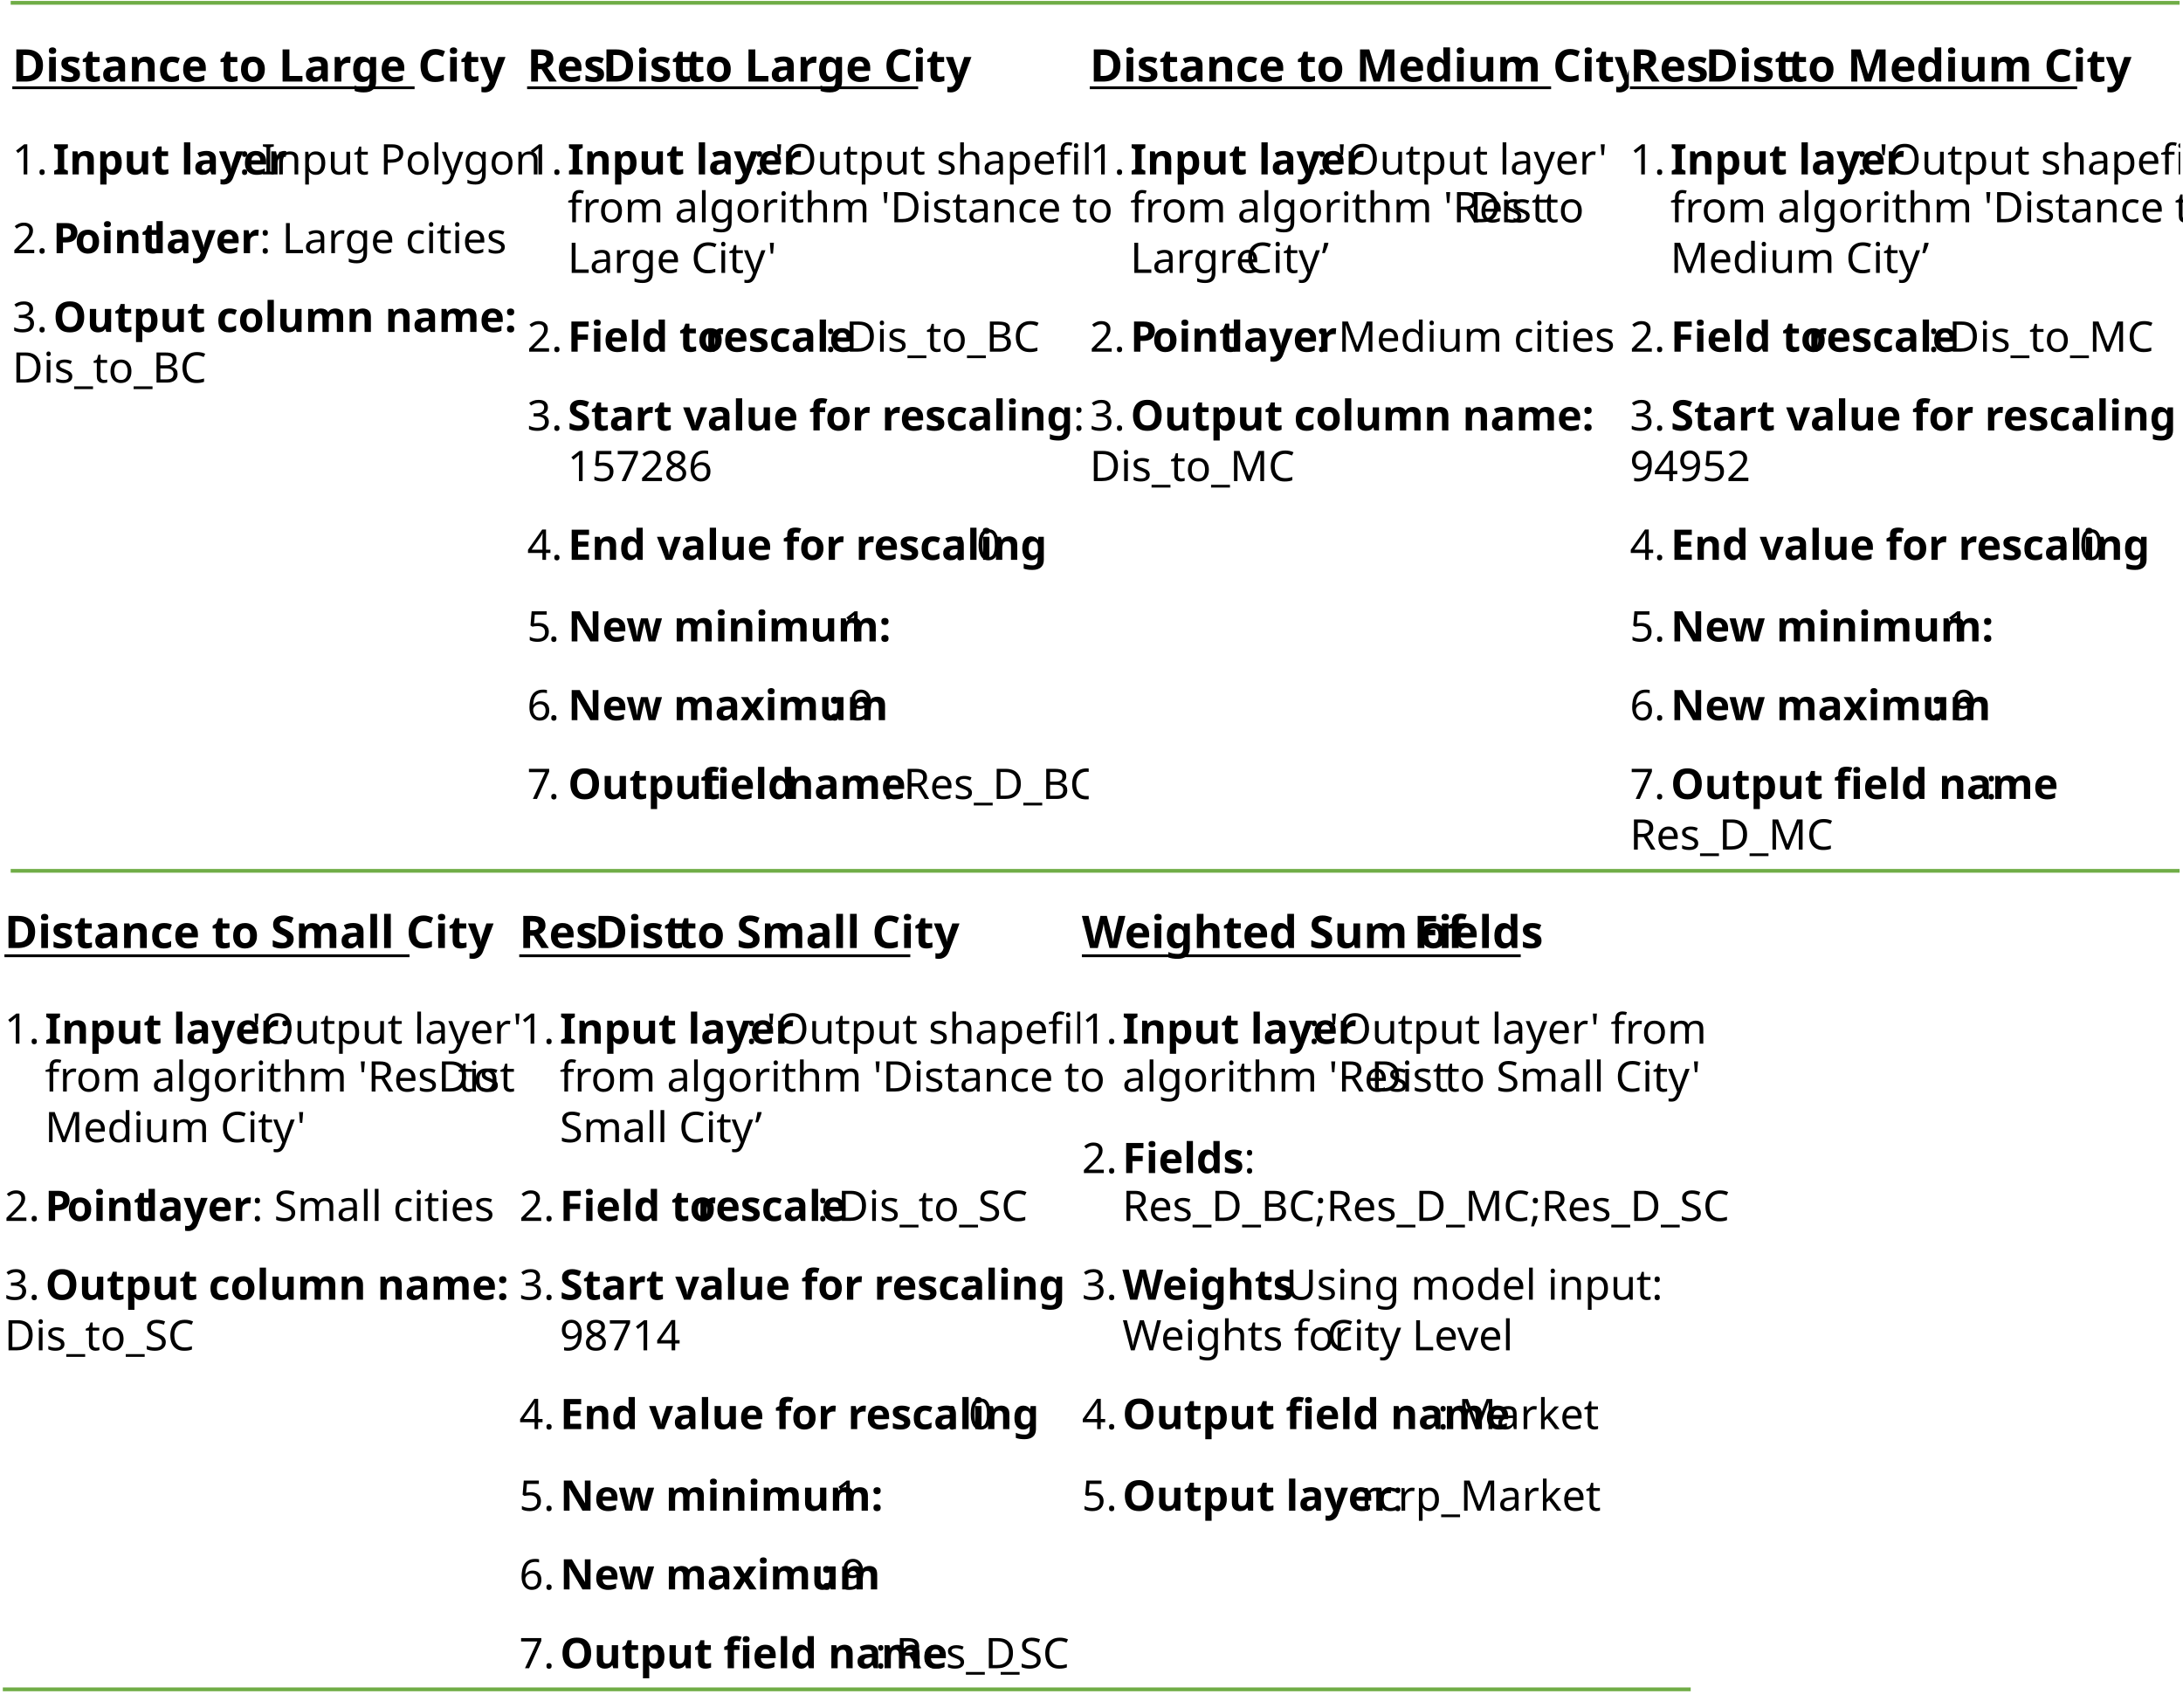
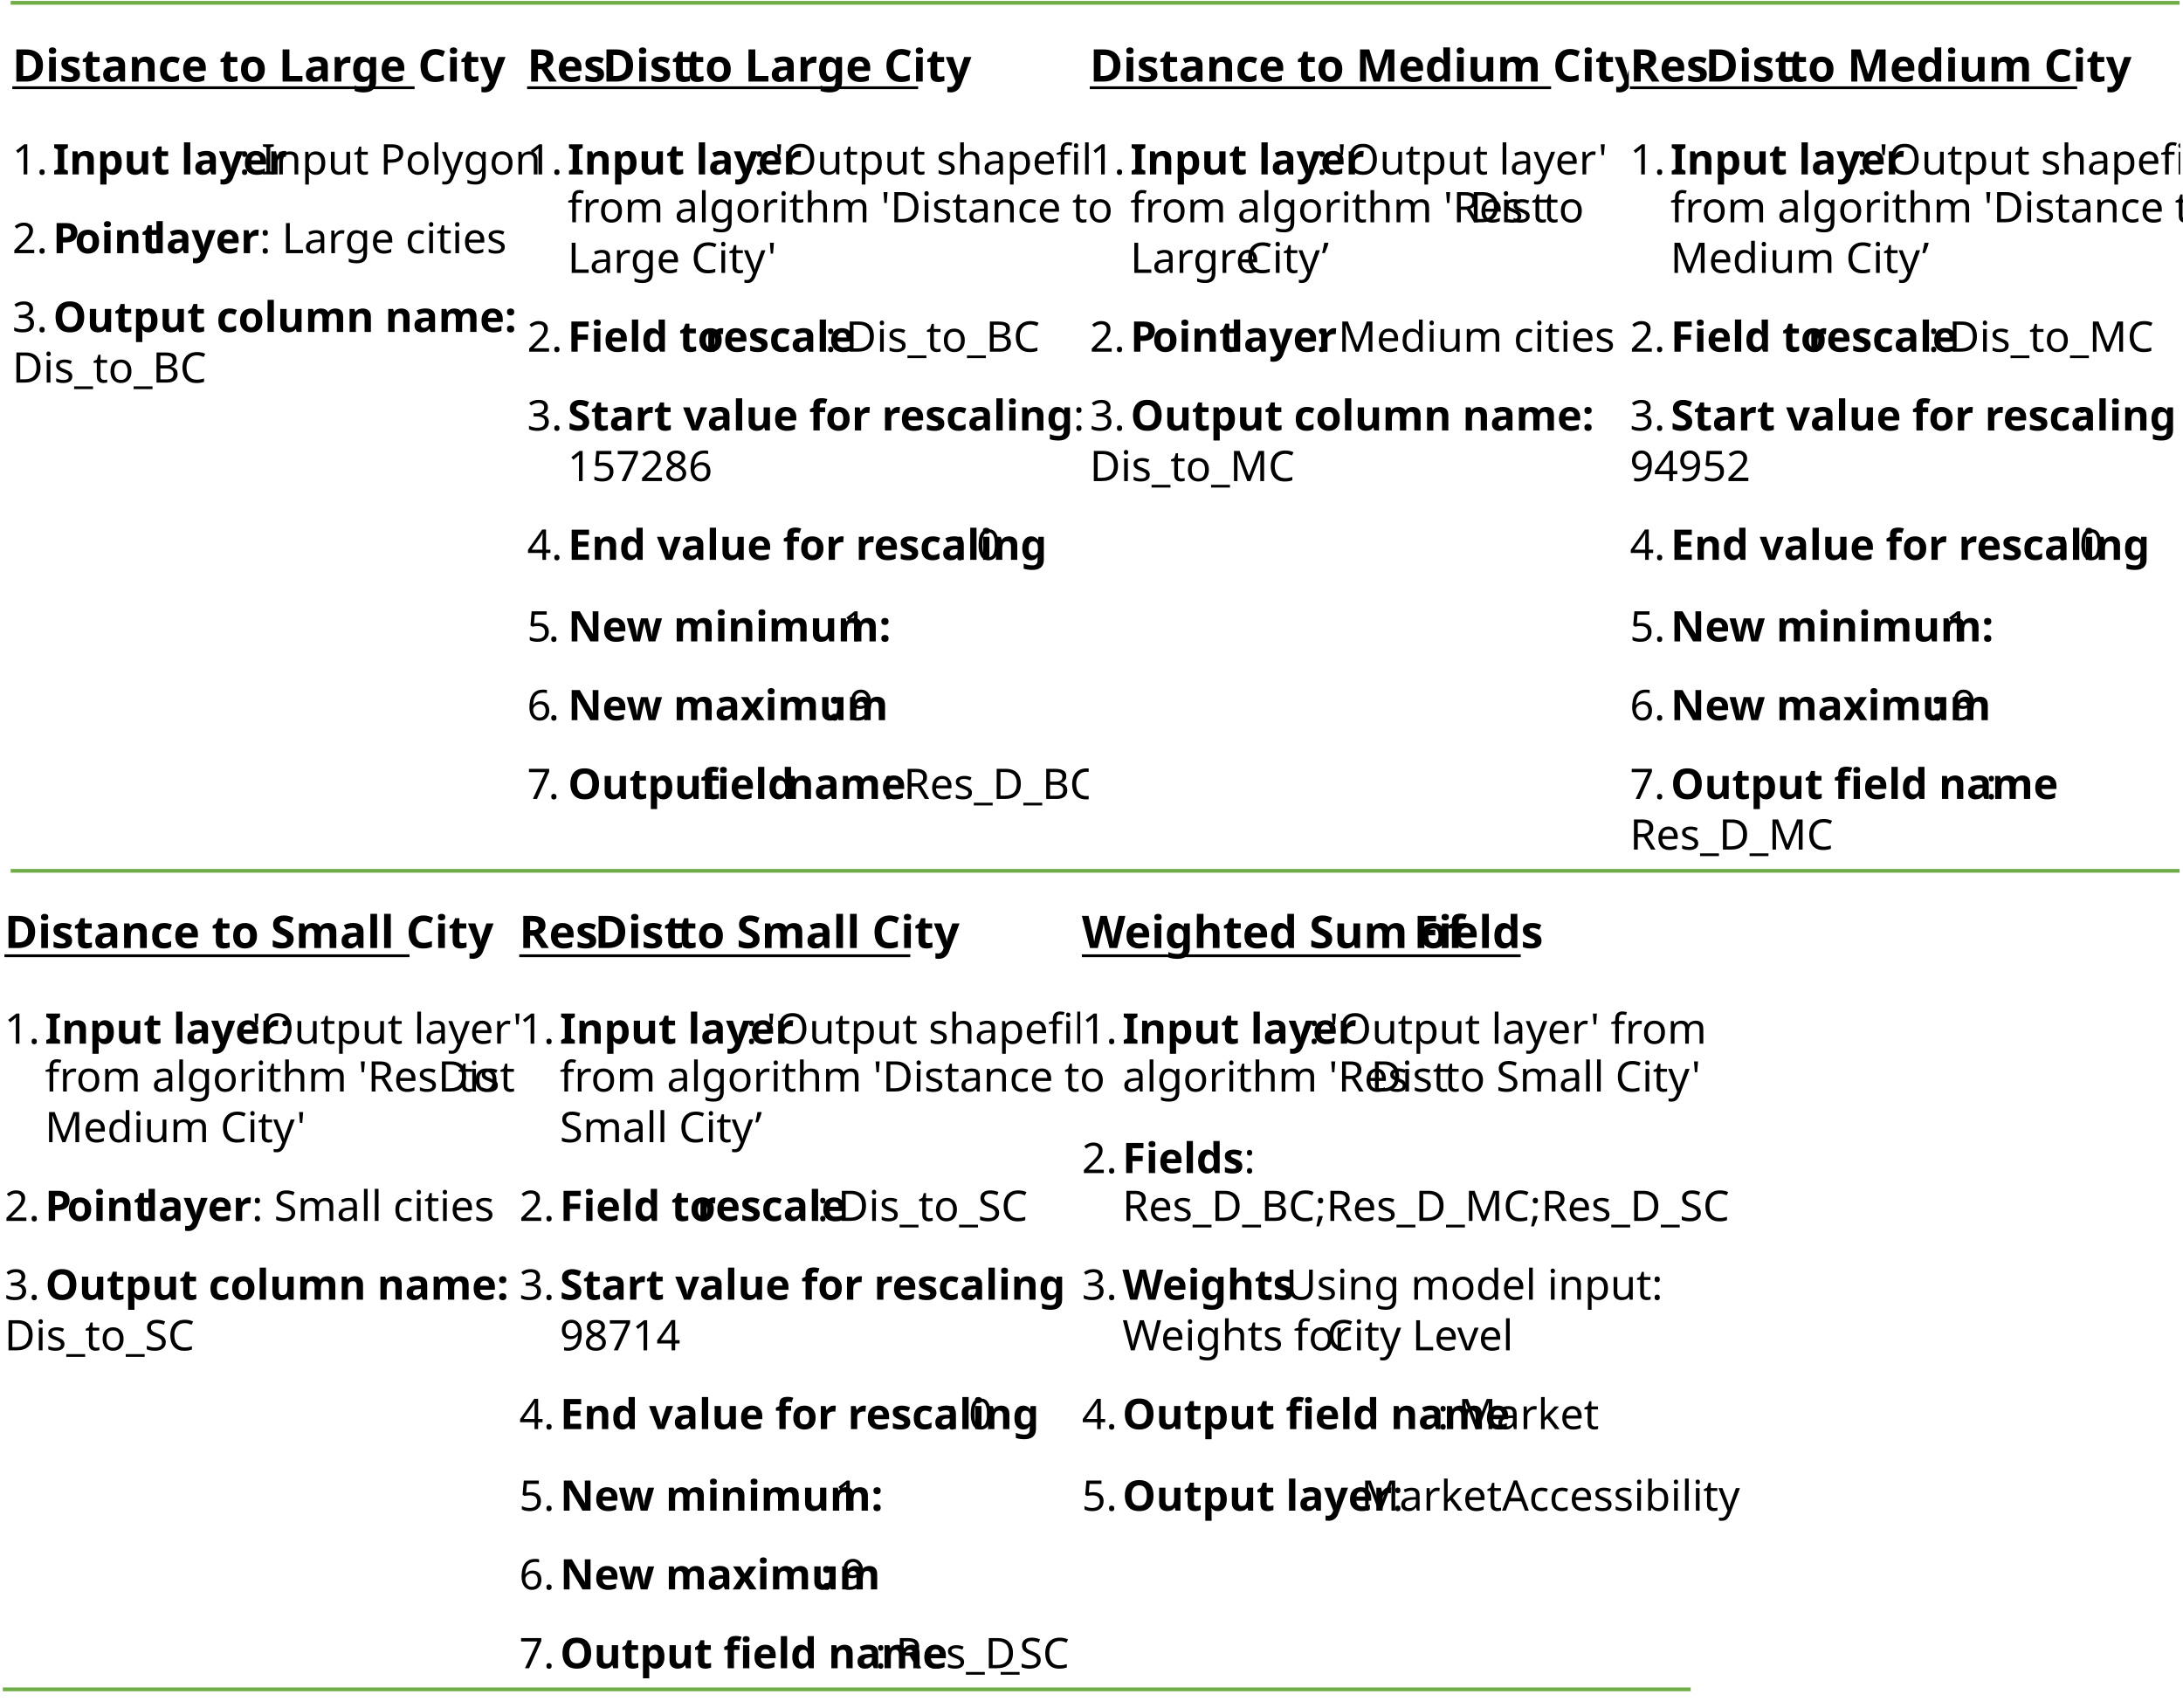
<svg xmlns="http://www.w3.org/2000/svg" width="776" height="607" overflow="hidden">
  <defs>
    <clipPath id="clip0">
      <rect x="39" y="111" width="776" height="607" />
    </clipPath>
    <clipPath id="clip1">
      <rect x="42" y="67" width="184" height="135" />
    </clipPath>
    <clipPath id="clip2">
      <rect x="225" y="67" width="201" height="135" />
    </clipPath>
    <clipPath id="clip3">
      <rect x="425" y="67" width="193" height="135" />
    </clipPath>
    <clipPath id="clip4">
      <rect x="617" y="67" width="197" height="135" />
    </clipPath>
    <clipPath id="clip5">
      <rect x="42" y="-116" width="184" height="643" />
    </clipPath>
    <clipPath id="clip6">
      <rect x="42" y="-116" width="184" height="643" />
    </clipPath>
    <clipPath id="clip7">
      <rect x="42" y="-116" width="184" height="643" />
    </clipPath>
    <clipPath id="clip8">
      <rect x="42" y="-116" width="184" height="643" />
    </clipPath>
    <clipPath id="clip9">
      <rect x="225" y="-561" width="201" height="1681" />
    </clipPath>
    <clipPath id="clip10">
      <rect x="225" y="-561" width="201" height="1681" />
    </clipPath>
    <clipPath id="clip11">
      <rect x="225" y="-561" width="201" height="1681" />
    </clipPath>
    <clipPath id="clip12">
      <rect x="225" y="-561" width="201" height="1681" />
    </clipPath>
    <clipPath id="clip13">
      <rect x="225" y="-561" width="201" height="1681" />
    </clipPath>
    <clipPath id="clip14">
      <rect x="225" y="-561" width="201" height="1681" />
    </clipPath>
    <clipPath id="clip15">
      <rect x="225" y="-561" width="201" height="1681" />
    </clipPath>
    <clipPath id="clip16">
      <rect x="225" y="-561" width="201" height="1681" />
    </clipPath>
    <clipPath id="clip17">
      <rect x="225" y="-561" width="201" height="1681" />
    </clipPath>
    <clipPath id="clip18">
      <rect x="225" y="-561" width="201" height="1681" />
    </clipPath>
    <clipPath id="clip19">
      <rect x="225" y="-561" width="201" height="1681" />
    </clipPath>
    <clipPath id="clip20">
      <rect x="225" y="-561" width="201" height="1681" />
    </clipPath>
    <clipPath id="clip21">
      <rect x="425" y="-222" width="193" height="890" />
    </clipPath>
    <clipPath id="clip22">
      <rect x="425" y="-222" width="193" height="890" />
    </clipPath>
    <clipPath id="clip23">
      <rect x="425" y="-222" width="193" height="890" />
    </clipPath>
    <clipPath id="clip24">
      <rect x="425" y="-222" width="193" height="890" />
    </clipPath>
    <clipPath id="clip25">
      <rect x="617" y="-614" width="197" height="1804" />
    </clipPath>
    <clipPath id="clip26">
      <rect x="617" y="-614" width="197" height="1804" />
    </clipPath>
    <clipPath id="clip27">
      <rect x="617" y="-614" width="197" height="1804" />
    </clipPath>
    <clipPath id="clip28">
      <rect x="617" y="-614" width="197" height="1804" />
    </clipPath>
    <clipPath id="clip29">
      <rect x="617" y="-614" width="197" height="1804" />
    </clipPath>
    <clipPath id="clip30">
      <rect x="617" y="-614" width="197" height="1804" />
    </clipPath>
    <clipPath id="clip31">
      <rect x="617" y="-614" width="197" height="1804" />
    </clipPath>
    <clipPath id="clip32">
      <rect x="617" y="-614" width="197" height="1804" />
    </clipPath>
    <clipPath id="clip33">
      <rect x="617" y="-614" width="197" height="1804" />
    </clipPath>
    <clipPath id="clip34">
      <rect x="617" y="-614" width="197" height="1804" />
    </clipPath>
    <clipPath id="clip35">
      <rect x="40" y="375" width="183" height="136" />
    </clipPath>
    <clipPath id="clip36">
      <rect x="223" y="375" width="200" height="136" />
    </clipPath>
    <clipPath id="clip37">
      <rect x="423" y="375" width="217" height="136" />
    </clipPath>
    <clipPath id="clip38">
      <rect x="40" y="87" width="183" height="889" />
    </clipPath>
    <clipPath id="clip39">
      <rect x="40" y="87" width="183" height="889" />
    </clipPath>
    <clipPath id="clip40">
      <rect x="40" y="87" width="183" height="889" />
    </clipPath>
    <clipPath id="clip41">
      <rect x="40" y="87" width="183" height="889" />
    </clipPath>
    <clipPath id="clip42">
      <rect x="40" y="87" width="183" height="889" />
    </clipPath>
    <clipPath id="clip43">
      <rect x="223" y="-252" width="200" height="1681" />
    </clipPath>
    <clipPath id="clip44">
      <rect x="223" y="-252" width="200" height="1681" />
    </clipPath>
    <clipPath id="clip45">
      <rect x="223" y="-252" width="200" height="1681" />
    </clipPath>
    <clipPath id="clip46">
      <rect x="223" y="-252" width="200" height="1681" />
    </clipPath>
    <clipPath id="clip47">
      <rect x="223" y="-252" width="200" height="1681" />
    </clipPath>
    <clipPath id="clip48">
      <rect x="223" y="-252" width="200" height="1681" />
    </clipPath>
    <clipPath id="clip49">
      <rect x="223" y="-252" width="200" height="1681" />
    </clipPath>
    <clipPath id="clip50">
      <rect x="223" y="-252" width="200" height="1681" />
    </clipPath>
    <clipPath id="clip51">
      <rect x="223" y="-252" width="200" height="1681" />
    </clipPath>
    <clipPath id="clip52">
      <rect x="423" y="-83" width="217" height="1285" />
    </clipPath>
    <clipPath id="clip53">
      <rect x="423" y="-83" width="217" height="1285" />
    </clipPath>
    <clipPath id="clip54">
      <rect x="423" y="-83" width="217" height="1285" />
    </clipPath>
    <clipPath id="clip55">
      <rect x="423" y="-83" width="217" height="1285" />
    </clipPath>
    <clipPath id="clip56">
      <rect x="423" y="-83" width="217" height="1285" />
    </clipPath>
  </defs>
  <g clip-path="url(#clip0)" transform="translate(-39 -111)">
    <path d="M42.796 112 813.796 112" stroke="#70AD47" stroke-width="1.333" stroke-linejoin="round" stroke-miterlimit="10" fill="none" fill-rule="evenodd" />
    <path d="M42.796 420.553 813.796 420.553" stroke="#70AD47" stroke-width="1.333" stroke-linejoin="round" stroke-miterlimit="10" fill="none" fill-rule="evenodd" />
    <g clip-path="url(#clip1)">
      <text font-family="Calibri,Calibri_MSFontService,sans-serif" font-weight="700" font-size="16" transform="translate(43.3755 140)">Distance to Large City</text>
    </g>
    <path d="M43.376 141.69 79.126 141.69 114.876 141.69 150.626 141.69 186.376 141.69 186.376 142.69 150.626 142.69 114.876 142.69 79.126 142.69 43.376 142.69Z" fill-rule="evenodd" />
    <g clip-path="url(#clip2)">
      <text font-family="Calibri,Calibri_MSFontService,sans-serif" font-weight="700" font-size="16" transform="translate(226.376 140)">Res </text>
    </g>
    <text font-family="Calibri,Calibri_MSFontService,sans-serif" font-weight="700" font-size="16" transform="translate(253.142 140)">Dist<tspan font-size="16" x="29.487" y="0">to Large City</tspan>
    </text>
    <path d="M226.376 141.69 272.709 141.69 319.042 141.69 365.376 141.69 365.376 142.69 319.042 142.69 272.709 142.69 226.376 142.69Z" fill-rule="evenodd" />
    <g clip-path="url(#clip3)">
      <text font-family="Calibri,Calibri_MSFontService,sans-serif" font-weight="700" font-size="16" transform="translate(426.376 140)">Distance to Medium City</text>
    </g>
    <path d="M426.376 141.69 467.376 141.69 508.376 141.69 549.376 141.69 590.376 141.69 590.376 142.69 549.376 142.69 508.376 142.69 467.376 142.69 426.376 142.69Z" fill-rule="evenodd" />
    <g clip-path="url(#clip4)">
      <text font-family="Calibri,Calibri_MSFontService,sans-serif" font-weight="700" font-size="16" transform="translate(618.376 140)">Res </text>
    </g>
    <text font-family="Calibri,Calibri_MSFontService,sans-serif" font-weight="700" font-size="16" transform="translate(645.142 140)">Dist<tspan font-size="16" x="29.487" y="0">to Medium City</tspan>
    </text>
    <path d="M618.376 141.69 658.126 141.69 697.876 141.69 737.626 141.69 777.376 141.69 777.376 142.69 737.626 142.69 697.876 142.69 658.126 142.69 618.376 142.69Z" fill-rule="evenodd" />
    <g clip-path="url(#clip5)">
      <text font-family="Calibri,Calibri_MSFontService,sans-serif" font-weight="400" font-size="15" transform="translate(43.3755 173)">1.</text>
    </g>
    <text font-family="Calibri,Calibri_MSFontService,sans-serif" font-weight="400" font-size="15" transform="translate(57.7755 173)">​<tspan font-weight="700" font-size="15" x="0" y="0">Input layer</tspan>
      <tspan font-size="15" x="66.167" y="0">: Input Polygon</tspan>
    </text>
    <g clip-path="url(#clip6)">
      <text font-family="Calibri,Calibri_MSFontService,sans-serif" font-weight="400" font-size="15" transform="translate(43.3755 201)">2.</text>
    </g>
    <text font-family="Calibri,Calibri_MSFontService,sans-serif" font-weight="400" font-size="15" transform="translate(57.7755 201)">​<tspan font-weight="700" font-size="15" x="0" y="0">P</tspan>
      <tspan font-weight="700" font-size="15" x="7.833" y="0">oint</tspan>
      <tspan font-weight="700" font-size="15" x="35.667" y="0">layer</tspan>: Large cities</text>
    <g clip-path="url(#clip7)">
      <text font-family="Calibri,Calibri_MSFontService,sans-serif" font-weight="400" font-size="15" transform="translate(43.3755 229)">3. </text>
    </g>
    <text font-family="Calibri,Calibri_MSFontService,sans-serif" font-weight="700" font-size="15" transform="translate(57.8755 229)">Output column name: </text>
    <g clip-path="url(#clip8)">
      <text font-family="Calibri,Calibri_MSFontService,sans-serif" font-weight="400" font-size="15" transform="translate(43.3755 247)">Dis_to_BC</text>
    </g>
    <g clip-path="url(#clip9)">
      <text font-family="Calibri,Calibri_MSFontService,sans-serif" font-weight="400" font-size="15" transform="translate(226.376 173)">1.</text>
    </g>
    <text font-family="Calibri,Calibri_MSFontService,sans-serif" font-weight="400" font-size="15" transform="translate(240.776 173)">​<tspan font-weight="700" font-size="15" x="0" y="0">​​Input layer</tspan>
      <tspan font-size="15" x="66.167" y="0">: </tspan>
    </text>
    <g clip-path="url(#clip10)">
      <text font-family="Calibri,Calibri_MSFontService,sans-serif" font-weight="400" font-size="15" transform="translate(314.276 173)">'Output shapefile' </text>
    </g>
    <text font-family="Calibri,Calibri_MSFontService,sans-serif" font-weight="400" font-size="15" transform="translate(240.776 190)">from algorithm 'Distance to <tspan font-size="15" x="0" y="18">Large City'</tspan>
    </text>
    <g clip-path="url(#clip11)">
      <text font-family="Calibri,Calibri_MSFontService,sans-serif" font-weight="400" font-size="15" transform="translate(226.376 236)">2.</text>
    </g>
    <text font-family="Calibri,Calibri_MSFontService,sans-serif" font-weight="400" font-size="15" transform="translate(240.776 236)">​<tspan font-weight="700" font-size="15" x="0" y="0">​</tspan>
      <tspan font-weight="700" font-size="15" x="0" y="0">Field to</tspan>
      <tspan font-weight="700" font-size="15" x="48.833" y="0">rescale</tspan>
      <tspan font-size="15" x="91.5" y="0">:</tspan>
      <tspan font-size="15" x="98.833" y="0">Dis_to_BC</tspan>
    </text>
    <g clip-path="url(#clip12)">
      <text font-family="Calibri,Calibri_MSFontService,sans-serif" font-weight="400" font-size="15" transform="translate(226.376 264)">3.</text>
    </g>
    <text font-family="Calibri,Calibri_MSFontService,sans-serif" font-weight="400" font-size="15" transform="translate(240.776 264)">​<tspan font-weight="700" font-size="15" x="0" y="0">​Start value for rescaling</tspan>: <tspan font-size="15" x="0" y="18">157286</tspan>
    </text>
    <g clip-path="url(#clip13)">
      <text font-family="Calibri,Calibri_MSFontService,sans-serif" font-weight="400" font-size="15" transform="translate(226.376 310)">4. </text>
    </g>
    <text font-family="Calibri,Calibri_MSFontService,sans-serif" font-weight="700" font-size="15" transform="translate(240.876 310)">End value for rescaling<tspan font-weight="400" font-size="15" x="137.333" y="0">: 0</tspan>
    </text>
    <g clip-path="url(#clip14)">
      <text font-family="Calibri,Calibri_MSFontService,sans-serif" font-weight="400" font-size="15" transform="translate(226.376 339)">5</text>
    </g>
    <g clip-path="url(#clip15)">
      <text font-family="Calibri,Calibri_MSFontService,sans-serif" font-weight="400" font-size="15" transform="translate(233.876 339)">. </text>
    </g>
    <text font-family="Calibri,Calibri_MSFontService,sans-serif" font-weight="700" font-size="15" transform="translate(240.876 339)">New minimum: <tspan font-weight="400" font-size="15" x="97.667" y="0">1</tspan>
    </text>
    <g clip-path="url(#clip16)">
      <text font-family="Calibri,Calibri_MSFontService,sans-serif" font-weight="400" font-size="15" transform="translate(226.376 367)">6</text>
    </g>
    <g clip-path="url(#clip17)">
      <text font-family="Calibri,Calibri_MSFontService,sans-serif" font-weight="400" font-size="15" transform="translate(233.876 367)">. </text>
    </g>
    <text font-family="Calibri,Calibri_MSFontService,sans-serif" font-weight="700" font-size="15" transform="translate(240.876 367)">New maximum<tspan font-size="15" x="92.667" y="0">: </tspan>
      <tspan font-weight="400" font-size="15" x="100" y="0">9</tspan>
    </text>
    <g clip-path="url(#clip18)">
      <text font-family="Calibri,Calibri_MSFontService,sans-serif" font-weight="400" font-size="15" transform="translate(226.376 395)">7</text>
    </g>
    <g clip-path="url(#clip19)">
      <text font-family="Calibri,Calibri_MSFontService,sans-serif" font-weight="400" font-size="15" transform="translate(233.876 395)">. </text>
    </g>
    <text font-family="Calibri,Calibri_MSFontService,sans-serif" font-weight="400" font-size="15" transform="translate(240.876 395)">​<tspan font-weight="700" font-size="15" x="0" y="0">​​Output </tspan>
      <tspan font-weight="700" font-size="15" x="47.167" y="0">field </tspan>
      <tspan font-weight="700" font-size="15" x="77.667" y="0">name</tspan>
      <tspan font-size="15" x="112" y="0">: </tspan>
    </text>
    <g clip-path="url(#clip20)">
      <text font-family="Calibri,Calibri_MSFontService,sans-serif" font-weight="400" font-size="15" transform="translate(360.209 395)">Res_D_BC</text>
    </g>
    <g clip-path="url(#clip21)">
      <text font-family="Calibri,Calibri_MSFontService,sans-serif" font-weight="400" font-size="15" transform="translate(426.376 173)">1.</text>
    </g>
    <text font-family="Calibri,Calibri_MSFontService,sans-serif" font-weight="400" font-size="15" transform="translate(440.776 173)">​<tspan font-weight="700" font-size="15" x="0" y="0">Input layer</tspan>
      <tspan font-size="15" x="66.167" y="0">: </tspan>
      <tspan font-size="15" x="73.5" y="0">'Output layer' </tspan>
      <tspan font-size="15" x="0" y="17">from algorithm 'Res </tspan>
      <tspan font-size="15" x="120.667" y="17">Dist</tspan>
      <tspan font-size="15" x="146.833" y="17">to </tspan>
      <tspan font-size="15" x="0" y="35">Largre</tspan>
      <tspan font-size="15" x="41" y="35">City’</tspan>
    </text>
    <g clip-path="url(#clip22)">
      <text font-family="Calibri,Calibri_MSFontService,sans-serif" font-weight="400" font-size="15" transform="translate(426.376 236)">2.</text>
    </g>
    <text font-family="Calibri,Calibri_MSFontService,sans-serif" font-weight="400" font-size="15" transform="translate(440.776 236)">​​<tspan font-weight="700" font-size="15" x="0" y="0">P</tspan>
      <tspan font-weight="700" font-size="15" x="7.833" y="0">oint</tspan>
      <tspan font-weight="700" font-size="15" x="35.667" y="0">layer</tspan>
      <tspan font-size="15" x="66" y="0">: Medium cities</tspan>
    </text>
    <g clip-path="url(#clip23)">
      <text font-family="Calibri,Calibri_MSFontService,sans-serif" font-weight="400" font-size="15" transform="translate(426.376 264)">3. </text>
    </g>
    <text font-family="Calibri,Calibri_MSFontService,sans-serif" font-weight="700" font-size="15" transform="translate(440.876 264)">Output column name: </text>
    <g clip-path="url(#clip24)">
      <text font-family="Calibri,Calibri_MSFontService,sans-serif" font-weight="400" font-size="15" transform="translate(426.376 282)">Dis_to_MC</text>
    </g>
    <g clip-path="url(#clip25)">
      <text font-family="Calibri,Calibri_MSFontService,sans-serif" font-weight="400" font-size="15" transform="translate(618.376 173)">1.</text>
    </g>
    <text font-family="Calibri,Calibri_MSFontService,sans-serif" font-weight="400" font-size="15" transform="translate(632.776 173)">​<tspan font-weight="700" font-size="15" x="0" y="0">​​Input layer</tspan>
    </text>
    <g clip-path="url(#clip26)">
      <text font-family="Calibri,Calibri_MSFontService,sans-serif" font-weight="400" font-size="15" transform="translate(698.942 173)">: 'Output shapefile' </text>
    </g>
    <text font-family="Calibri,Calibri_MSFontService,sans-serif" font-weight="400" font-size="15" transform="translate(632.776 190)">from algorithm 'Distance to <tspan font-size="15" x="0" y="18">Medium City’</tspan>
    </text>
    <g clip-path="url(#clip27)">
      <text font-family="Calibri,Calibri_MSFontService,sans-serif" font-weight="400" font-size="15" transform="translate(618.376 236)">2. ​</text>
    </g>
    <text font-family="Calibri,Calibri_MSFontService,sans-serif" font-weight="700" font-size="15" transform="translate(632.876 236)">​Field to<tspan font-size="15" x="48.833" y="0">rescale</tspan>
      <tspan font-weight="400" font-size="15" x="91.5" y="0">:</tspan>
      <tspan font-weight="400" font-size="15" x="98.833" y="0">Dis_to_MC</tspan>
    </text>
    <g clip-path="url(#clip28)">
      <text font-family="Calibri,Calibri_MSFontService,sans-serif" font-weight="400" font-size="15" transform="translate(618.376 264)">3. </text>
    </g>
    <text font-family="Calibri,Calibri_MSFontService,sans-serif" font-weight="700" font-size="15" transform="translate(632.876 264)">Start value for rescaling<tspan font-weight="400" font-size="15" x="144.167" y="0">: </tspan>
    </text>
    <g clip-path="url(#clip29)">
      <text font-family="Calibri,Calibri_MSFontService,sans-serif" font-weight="400" font-size="15" transform="translate(618.376 282)">94952</text>
    </g>
    <g clip-path="url(#clip30)">
      <text font-family="Calibri,Calibri_MSFontService,sans-serif" font-weight="400" font-size="15" transform="translate(618.376 310)">4. </text>
    </g>
    <text font-family="Calibri,Calibri_MSFontService,sans-serif" font-weight="700" font-size="15" transform="translate(632.876 310)">End value for rescaling<tspan font-weight="400" font-size="15" x="137.333" y="0">: 0</tspan>
    </text>
    <g clip-path="url(#clip31)">
      <text font-family="Calibri,Calibri_MSFontService,sans-serif" font-weight="400" font-size="15" transform="translate(618.376 339)">5. </text>
    </g>
    <text font-family="Calibri,Calibri_MSFontService,sans-serif" font-weight="700" font-size="15" transform="translate(632.876 339)">New minimum: <tspan font-weight="400" font-size="15" x="97.667" y="0">1</tspan>
    </text>
    <g clip-path="url(#clip32)">
      <text font-family="Calibri,Calibri_MSFontService,sans-serif" font-weight="400" font-size="15" transform="translate(618.376 367)">6. </text>
    </g>
    <text font-family="Calibri,Calibri_MSFontService,sans-serif" font-weight="700" font-size="15" transform="translate(632.876 367)">New maximum<tspan font-size="15" x="92.667" y="0">: </tspan>
      <tspan font-weight="400" font-size="15" x="100" y="0">9</tspan>
    </text>
    <g clip-path="url(#clip33)">
      <text font-family="Calibri,Calibri_MSFontService,sans-serif" font-weight="400" font-size="15" transform="translate(618.376 395)">7. ​</text>
    </g>
    <text font-family="Calibri,Calibri_MSFontService,sans-serif" font-weight="700" font-size="15" transform="translate(632.876 395)">​​Output field name<tspan font-weight="400" font-size="15" x="112" y="0">: </tspan>
    </text>
    <g clip-path="url(#clip34)">
      <text font-family="Calibri,Calibri_MSFontService,sans-serif" font-weight="400" font-size="15" transform="translate(618.376 413)">Res_D_MC</text>
    </g>
    <path d="M40 711.506 640 711.506" stroke="#70AD47" stroke-width="1.333" stroke-linejoin="round" stroke-miterlimit="10" fill="none" fill-rule="evenodd" />
    <g clip-path="url(#clip35)">
      <text font-family="Calibri,Calibri_MSFontService,sans-serif" font-weight="700" font-size="16" transform="translate(40.5794 448)">Distance to Small City</text>
    </g>
    <path d="M40.579 450.243 76.579 450.243 112.579 450.243 148.579 450.243 184.579 450.243 184.579 451.243 148.579 451.243 112.579 451.243 76.579 451.243 40.579 451.243Z" fill-rule="evenodd" />
    <g clip-path="url(#clip36)">
      <text font-family="Calibri,Calibri_MSFontService,sans-serif" font-weight="700" font-size="16" transform="translate(223.579 448)">Res </text>
    </g>
    <text font-family="Calibri,Calibri_MSFontService,sans-serif" font-weight="700" font-size="16" transform="translate(250.346 448)">Dist<tspan font-size="16" x="29.487" y="0">to Small City</tspan>
    </text>
    <path d="M223.579 450.243 269.913 450.243 316.246 450.243 362.579 450.243 362.579 451.243 316.246 451.243 269.913 451.243 223.579 451.243Z" fill-rule="evenodd" />
    <g clip-path="url(#clip37)">
      <text font-family="Calibri,Calibri_MSFontService,sans-serif" font-weight="700" font-size="16" transform="translate(423.579 448)">Weighted Sum of </text>
    </g>
    <text font-family="Calibri,Calibri_MSFontService,sans-serif" font-weight="700" font-size="16" transform="translate(541.499 448)">Fields</text>
    <path d="M423.579 450.243 475.579 450.243 527.579 450.243 579.579 450.243 579.579 451.243 527.579 451.243 475.579 451.243 423.579 451.243Z" fill-rule="evenodd" />
    <g clip-path="url(#clip38)">
      <text font-family="Calibri,Calibri_MSFontService,sans-serif" font-weight="400" font-size="15" transform="translate(40.5794 482)">1.</text>
    </g>
    <text font-family="Calibri,Calibri_MSFontService,sans-serif" font-weight="400" font-size="15" transform="translate(54.9794 482)">​<tspan font-weight="700" font-size="15" x="0" y="0">Input layer</tspan>: <tspan font-size="15" x="73.5" y="0">'Output layer' </tspan>
      <tspan font-size="15" x="0" y="17">from algorithm 'Res </tspan>Dist</text>
    <g clip-path="url(#clip39)">
      <text font-family="Calibri,Calibri_MSFontService,sans-serif" font-weight="400" font-size="15" transform="translate(201.813 499)">to </text>
    </g>
    <text font-family="Calibri,Calibri_MSFontService,sans-serif" font-weight="400" font-size="15" transform="translate(54.9794 517)">Medium City'</text>
    <g clip-path="url(#clip40)">
      <text font-family="Calibri,Calibri_MSFontService,sans-serif" font-weight="400" font-size="15" transform="translate(40.5794 545)">2.</text>
    </g>
    <text font-family="Calibri,Calibri_MSFontService,sans-serif" font-weight="400" font-size="15" transform="translate(54.9794 545)">​<tspan font-weight="700" font-size="15" x="0" y="0">P</tspan>
      <tspan font-weight="700" font-size="15" x="7.833" y="0">oint</tspan>
      <tspan font-weight="700" font-size="15" x="35.667" y="0">layer</tspan>: Small cities</text>
    <g clip-path="url(#clip41)">
      <text font-family="Calibri,Calibri_MSFontService,sans-serif" font-weight="400" font-size="15" transform="translate(40.5794 573)">3. </text>
    </g>
    <text font-family="Calibri,Calibri_MSFontService,sans-serif" font-weight="700" font-size="15" transform="translate(55.0794 573)">Output column name: </text>
    <g clip-path="url(#clip42)">
      <text font-family="Calibri,Calibri_MSFontService,sans-serif" font-weight="400" font-size="15" transform="translate(40.5794 591)">Dis_to_SC</text>
    </g>
    <g clip-path="url(#clip43)">
      <text font-family="Calibri,Calibri_MSFontService,sans-serif" font-weight="400" font-size="15" transform="translate(223.579 482)">1.</text>
    </g>
    <text font-family="Calibri,Calibri_MSFontService,sans-serif" font-weight="400" font-size="15" transform="translate(237.979 482)">​<tspan font-weight="700" font-size="15" x="0" y="0">​​Input layer</tspan>
      <tspan font-size="15" x="66.167" y="0">: </tspan>
    </text>
    <g clip-path="url(#clip44)">
      <text font-family="Calibri,Calibri_MSFontService,sans-serif" font-weight="400" font-size="15" transform="translate(311.479 482)">'Output shapefile' </text>
    </g>
    <text font-family="Calibri,Calibri_MSFontService,sans-serif" font-weight="400" font-size="15" transform="translate(237.979 499)">from algorithm 'Distance to <tspan font-size="15" x="0" y="18">Small City’</tspan>
    </text>
    <g clip-path="url(#clip45)">
      <text font-family="Calibri,Calibri_MSFontService,sans-serif" font-weight="400" font-size="15" transform="translate(223.579 545)">2.</text>
    </g>
    <text font-family="Calibri,Calibri_MSFontService,sans-serif" font-weight="400" font-size="15" transform="translate(237.979 545)">​<tspan font-weight="700" font-size="15" x="0" y="0">​Field to</tspan>
      <tspan font-weight="700" font-size="15" x="48.833" y="0">rescale</tspan>
      <tspan font-size="15" x="91.5" y="0">:</tspan>
      <tspan font-size="15" x="98.833" y="0">Dis_to_SC</tspan>
    </text>
    <g clip-path="url(#clip46)">
      <text font-family="Calibri,Calibri_MSFontService,sans-serif" font-weight="400" font-size="15" transform="translate(223.579 573)">3.</text>
    </g>
    <text font-family="Calibri,Calibri_MSFontService,sans-serif" font-weight="400" font-size="15" transform="translate(237.979 573)">​<tspan font-weight="700" font-size="15" x="0" y="0">​</tspan>
      <tspan font-weight="700" font-size="15" x="0" y="0">Start value for rescaling</tspan>
      <tspan font-size="15" x="144.167" y="0">: </tspan>
      <tspan font-size="15" x="0" y="18">98714</tspan>
    </text>
    <g clip-path="url(#clip47)">
      <text font-family="Calibri,Calibri_MSFontService,sans-serif" font-weight="400" font-size="15" transform="translate(223.579 619)">4. </text>
    </g>
    <text font-family="Calibri,Calibri_MSFontService,sans-serif" font-weight="700" font-size="15" transform="translate(238.079 619)">End value for rescaling<tspan font-weight="400" font-size="15" x="137.333" y="0">: 0</tspan>
    </text>
    <g clip-path="url(#clip48)">
      <text font-family="Calibri,Calibri_MSFontService,sans-serif" font-weight="400" font-size="15" transform="translate(223.579 648)">5. </text>
    </g>
    <text font-family="Calibri,Calibri_MSFontService,sans-serif" font-weight="700" font-size="15" transform="translate(238.079 648)">New minimum: <tspan font-weight="400" font-size="15" x="97.667" y="0">1</tspan>
    </text>
    <g clip-path="url(#clip49)">
      <text font-family="Calibri,Calibri_MSFontService,sans-serif" font-weight="400" font-size="15" transform="translate(223.579 676)">6. </text>
    </g>
    <text font-family="Calibri,Calibri_MSFontService,sans-serif" font-weight="700" font-size="15" transform="translate(238.079 676)">New maximum<tspan font-size="15" x="92.667" y="0">: </tspan>
      <tspan font-weight="400" font-size="15" x="100" y="0">9</tspan>
    </text>
    <g clip-path="url(#clip50)">
      <text font-family="Calibri,Calibri_MSFontService,sans-serif" font-weight="400" font-size="15" transform="translate(223.579 704)">7. ​</text>
    </g>
    <text font-family="Calibri,Calibri_MSFontService,sans-serif" font-weight="700" font-size="15" transform="translate(238.079 704)">​​Output field name<tspan font-weight="400" font-size="15" x="112" y="0">: </tspan>
      <tspan font-weight="400" font-size="15" x="119.333" y="0">Res_D</tspan>
    </text>
    <g clip-path="url(#clip51)">
      <text font-family="Calibri,Calibri_MSFontService,sans-serif" font-weight="400" font-size="15" transform="translate(394.746 704)">_SC</text>
    </g>
    <g clip-path="url(#clip52)">
      <text font-family="Calibri,Calibri_MSFontService,sans-serif" font-weight="400" font-size="15" transform="translate(423.579 482)">1.</text>
    </g>
    <text font-family="Calibri,Calibri_MSFontService,sans-serif" font-weight="400" font-size="15" transform="translate(437.979 482)">​<tspan font-weight="700" font-size="15" x="0" y="0">Input layer</tspan>
      <tspan font-size="15" x="66.167" y="0">: </tspan>
      <tspan font-size="15" x="73.5" y="0">'Output layer' from </tspan>
      <tspan font-size="15" x="0" y="17">algorithm 'Res </tspan>
      <tspan font-size="15" x="88.333" y="17">Dist</tspan>
      <tspan font-size="15" x="114.5" y="17">to Small City'</tspan>
    </text>
    <g clip-path="url(#clip53)">
      <text font-family="Calibri,Calibri_MSFontService,sans-serif" font-weight="400" font-size="15" transform="translate(423.579 528)">2.</text>
    </g>
    <text font-family="Calibri,Calibri_MSFontService,sans-serif" font-weight="400" font-size="15" transform="translate(437.979 528)">​<tspan font-weight="700" font-size="15" x="0" y="0">Fields</tspan>: <tspan font-size="15" x="0" y="17">Res_D_BC;Res_D_MC;Res_D_SC</tspan>
    </text>
    <g clip-path="url(#clip54)">
      <text font-family="Calibri,Calibri_MSFontService,sans-serif" font-weight="400" font-size="15" transform="translate(423.579 573)">3.</text>
    </g>
    <text font-family="Calibri,Calibri_MSFontService,sans-serif" font-weight="400" font-size="15" transform="translate(437.979 573)">​<tspan font-weight="700" font-size="15" x="0" y="0">Weights</tspan>
      <tspan font-size="15" x="50.167" y="0">: Using model input: </tspan>
      <tspan font-size="15" x="0" y="18">Weights for </tspan>
      <tspan font-size="15" x="72.667" y="18">City Level</tspan>
    </text>
    <g clip-path="url(#clip55)">
      <text font-family="Calibri,Calibri_MSFontService,sans-serif" font-weight="400" font-size="15" transform="translate(423.579 619)">4.</text>
    </g>
    <text font-family="Calibri,Calibri_MSFontService,sans-serif" font-weight="400" font-size="15" transform="translate(437.979 619)">​<tspan font-weight="700" font-size="15" x="0" y="0">Output field name</tspan>
      <tspan font-size="15" x="112" y="0">: </tspan>
      <tspan font-size="15" x="119.333" y="0">Market</tspan>
    </text>
    <g clip-path="url(#clip56)">
      <text font-family="Calibri,Calibri_MSFontService,sans-serif" font-weight="400" font-size="15" transform="translate(423.579 648)">5.</text>
    </g>
-     <text font-family="Calibri,Calibri_MSFontService,sans-serif" font-weight="400" font-size="15" transform="translate(437.979 648)">​<tspan font-weight="700" font-size="15" x="0" y="0">Output layer</tspan>: <tspan font-size="15" x="84.833" y="0">rcrp_Market</tspan>
+     <text font-family="Calibri,Calibri_MSFontService,sans-serif" font-weight="400" font-size="15" transform="translate(437.979 648)">​<tspan font-weight="700" font-size="15" x="0" y="0">Output layer</tspan>: <tspan font-size="15" x="84.833" y="0">MarketAccessibility</tspan>
    </text>
  </g>
</svg>
